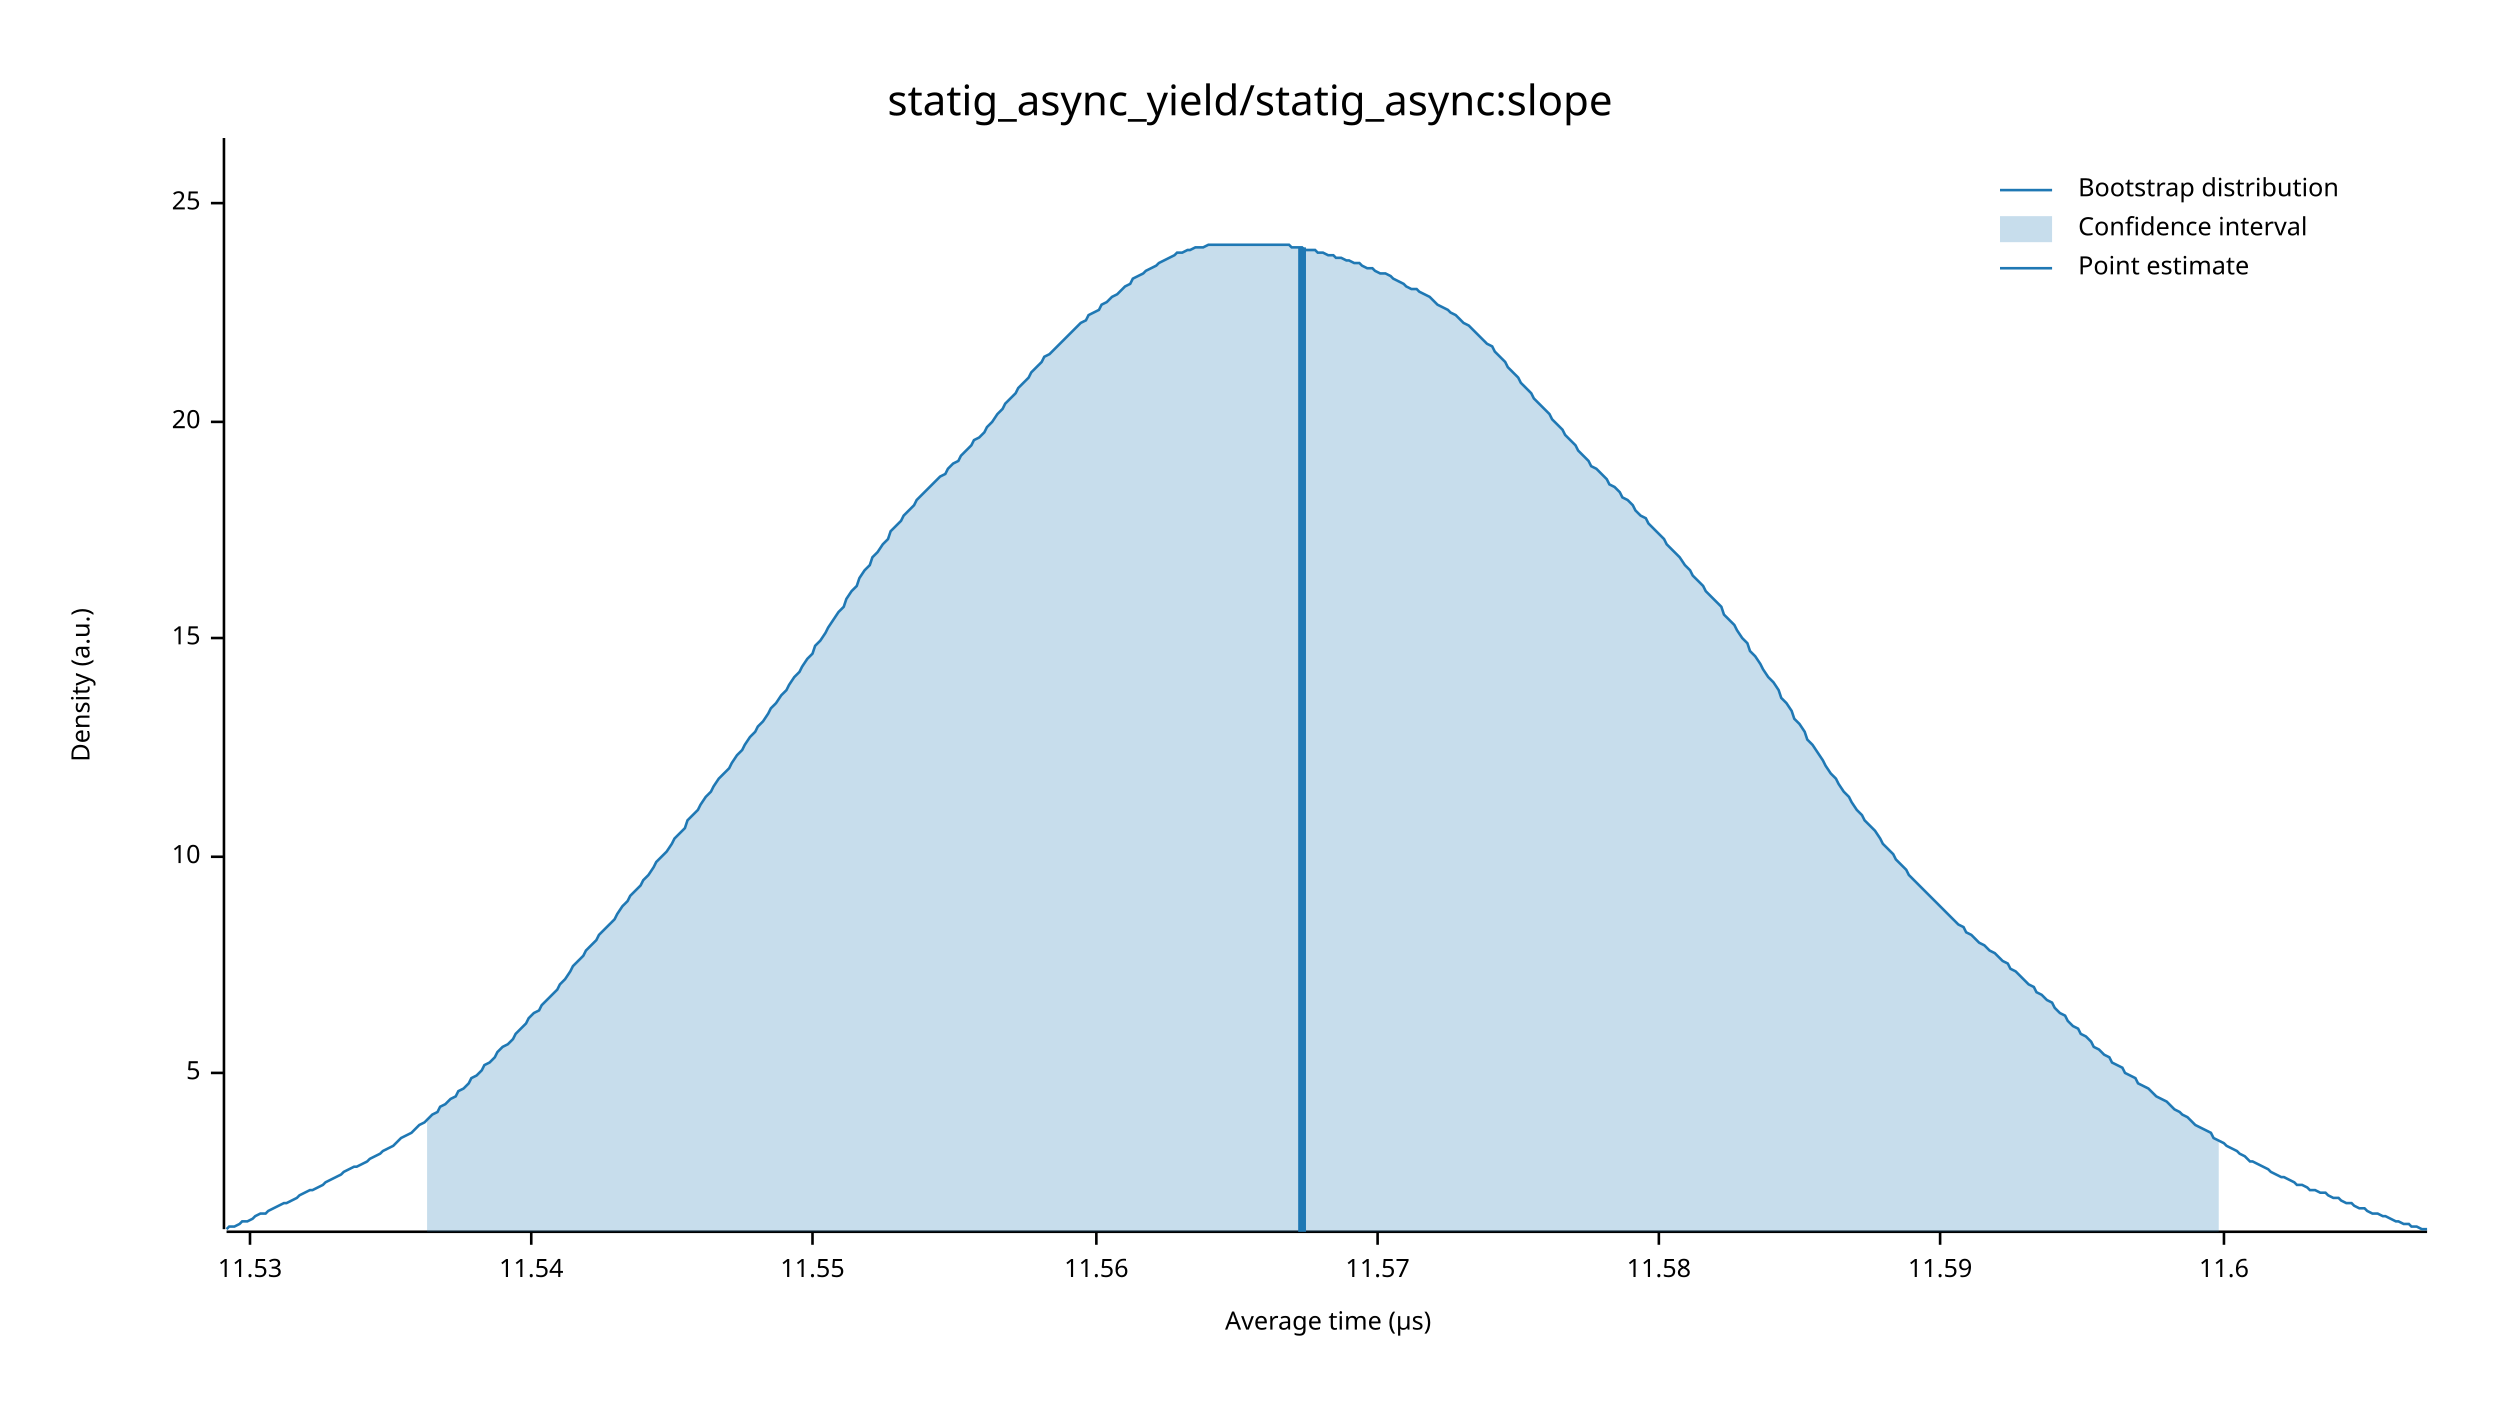
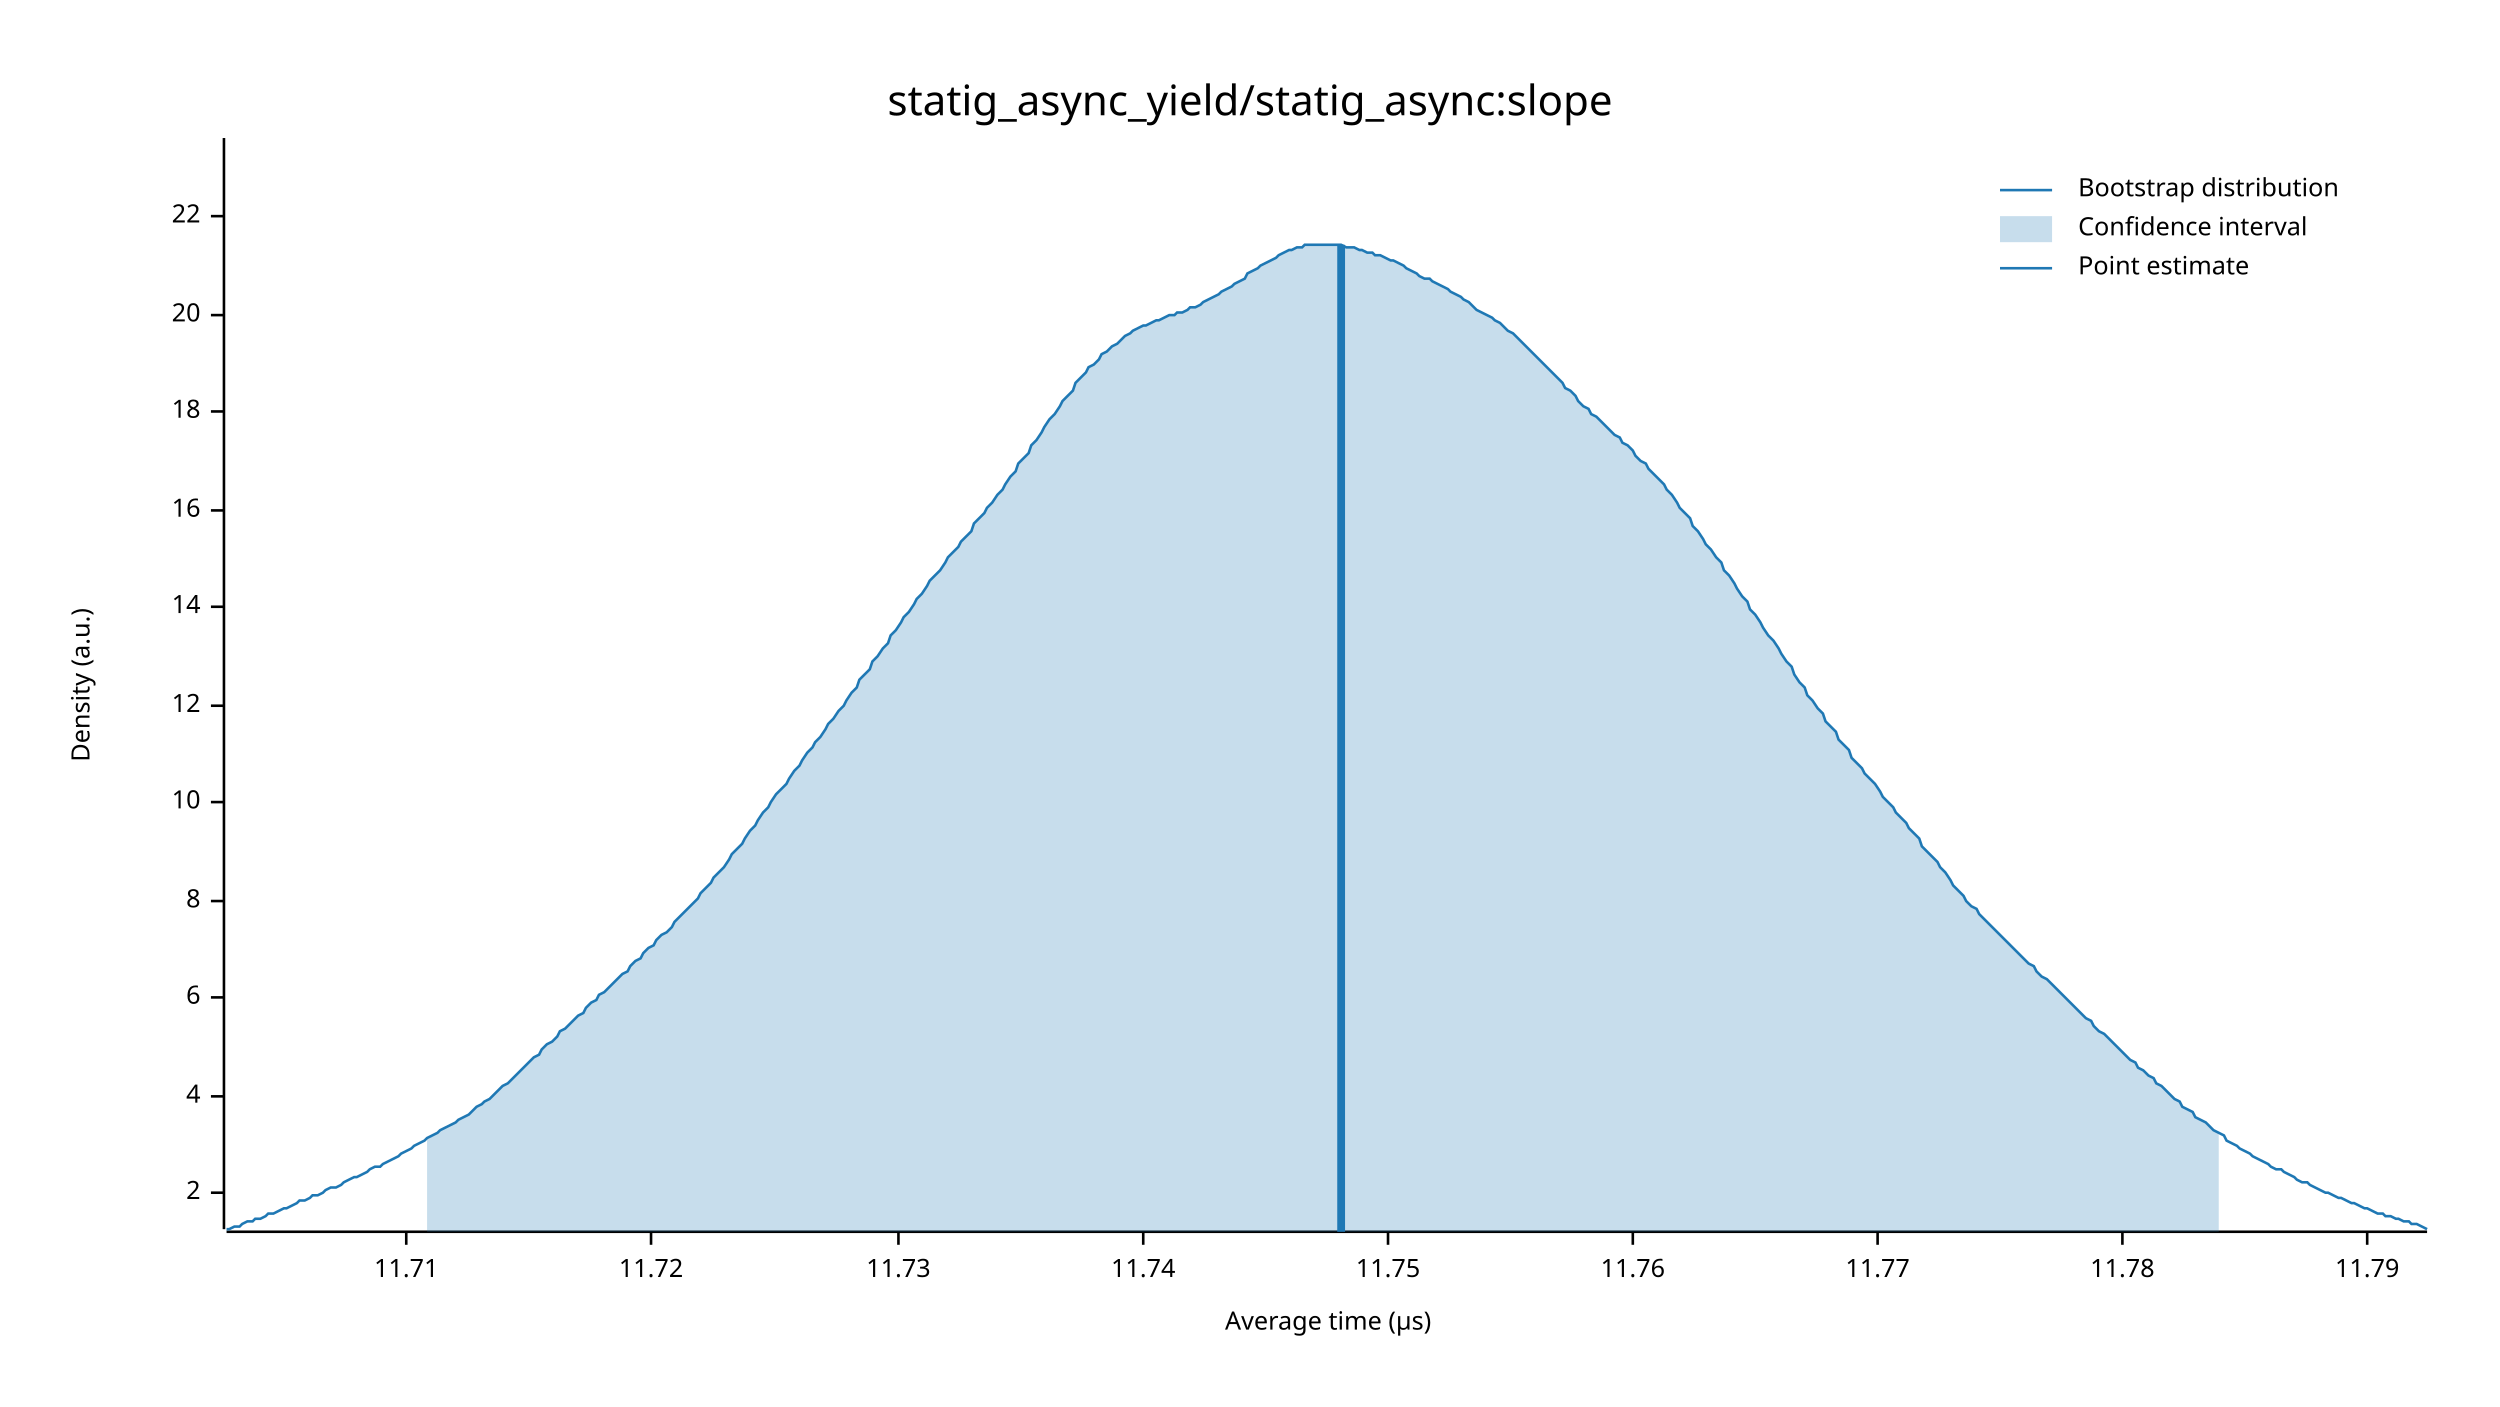
<svg xmlns="http://www.w3.org/2000/svg" width="960" height="540" viewBox="0 0 960 540">
  <text x="480" y="32" dy="0.76em" text-anchor="middle" font-family="sans-serif" font-size="16.129" opacity="1" fill="#000000">
statig_async_yield/statig_async:slope
</text>
  <text x="27" y="263" dy="0.76em" text-anchor="middle" font-family="sans-serif" font-size="9.677" opacity="1" fill="#000000" transform="rotate(270, 27, 263)">
Density (a.u.)
</text>
  <text x="510" y="513" dy="-0.5ex" text-anchor="middle" font-family="sans-serif" font-size="9.677" opacity="1" fill="#000000">
Average time (µs)
</text>
  <polyline fill="none" opacity="1" stroke="#000000" stroke-width="1" points="86,53 86,472 " />
-   <text x="77" y="412" dy="0.5ex" text-anchor="end" font-family="sans-serif" font-size="9.677" opacity="1" fill="#000000">
- 5
+   <text x="77" y="458" dy="0.5ex" text-anchor="end" font-family="sans-serif" font-size="9.677" opacity="1" fill="#000000">
+ 2
</text>
-   <polyline fill="none" opacity="1" stroke="#000000" stroke-width="1" points="81,412 86,412 " />
-   <text x="77" y="329" dy="0.5ex" text-anchor="end" font-family="sans-serif" font-size="9.677" opacity="1" fill="#000000">
+   <polyline fill="none" opacity="1" stroke="#000000" stroke-width="1" points="81,458 86,458 " />
+   <text x="77" y="421" dy="0.5ex" text-anchor="end" font-family="sans-serif" font-size="9.677" opacity="1" fill="#000000">
+ 4
+ </text>
+   <polyline fill="none" opacity="1" stroke="#000000" stroke-width="1" points="81,421 86,421 " />
+   <text x="77" y="383" dy="0.5ex" text-anchor="end" font-family="sans-serif" font-size="9.677" opacity="1" fill="#000000">
+ 6
+ </text>
+   <polyline fill="none" opacity="1" stroke="#000000" stroke-width="1" points="81,383 86,383 " />
+   <text x="77" y="346" dy="0.5ex" text-anchor="end" font-family="sans-serif" font-size="9.677" opacity="1" fill="#000000">
+ 8
+ </text>
+   <polyline fill="none" opacity="1" stroke="#000000" stroke-width="1" points="81,346 86,346 " />
+   <text x="77" y="308" dy="0.5ex" text-anchor="end" font-family="sans-serif" font-size="9.677" opacity="1" fill="#000000">
10
</text>
-   <polyline fill="none" opacity="1" stroke="#000000" stroke-width="1" points="81,329 86,329 " />
-   <text x="77" y="245" dy="0.5ex" text-anchor="end" font-family="sans-serif" font-size="9.677" opacity="1" fill="#000000">
- 15
+   <polyline fill="none" opacity="1" stroke="#000000" stroke-width="1" points="81,308 86,308 " />
+   <text x="77" y="271" dy="0.5ex" text-anchor="end" font-family="sans-serif" font-size="9.677" opacity="1" fill="#000000">
+ 12
</text>
-   <polyline fill="none" opacity="1" stroke="#000000" stroke-width="1" points="81,245 86,245 " />
-   <text x="77" y="162" dy="0.5ex" text-anchor="end" font-family="sans-serif" font-size="9.677" opacity="1" fill="#000000">
+   <polyline fill="none" opacity="1" stroke="#000000" stroke-width="1" points="81,271 86,271 " />
+   <text x="77" y="233" dy="0.5ex" text-anchor="end" font-family="sans-serif" font-size="9.677" opacity="1" fill="#000000">
+ 14
+ </text>
+   <polyline fill="none" opacity="1" stroke="#000000" stroke-width="1" points="81,233 86,233 " />
+   <text x="77" y="196" dy="0.5ex" text-anchor="end" font-family="sans-serif" font-size="9.677" opacity="1" fill="#000000">
+ 16
+ </text>
+   <polyline fill="none" opacity="1" stroke="#000000" stroke-width="1" points="81,196 86,196 " />
+   <text x="77" y="158" dy="0.5ex" text-anchor="end" font-family="sans-serif" font-size="9.677" opacity="1" fill="#000000">
+ 18
+ </text>
+   <polyline fill="none" opacity="1" stroke="#000000" stroke-width="1" points="81,158 86,158 " />
+   <text x="77" y="121" dy="0.5ex" text-anchor="end" font-family="sans-serif" font-size="9.677" opacity="1" fill="#000000">
20
</text>
-   <polyline fill="none" opacity="1" stroke="#000000" stroke-width="1" points="81,162 86,162 " />
-   <text x="77" y="78" dy="0.5ex" text-anchor="end" font-family="sans-serif" font-size="9.677" opacity="1" fill="#000000">
- 25
+   <polyline fill="none" opacity="1" stroke="#000000" stroke-width="1" points="81,121 86,121 " />
+   <text x="77" y="83" dy="0.5ex" text-anchor="end" font-family="sans-serif" font-size="9.677" opacity="1" fill="#000000">
+ 22
</text>
-   <polyline fill="none" opacity="1" stroke="#000000" stroke-width="1" points="81,78 86,78 " />
+   <polyline fill="none" opacity="1" stroke="#000000" stroke-width="1" points="81,83 86,83 " />
  <polyline fill="none" opacity="1" stroke="#000000" stroke-width="1" points="87,473 932,473 " />
-   <text x="96" y="483" dy="0.76em" text-anchor="middle" font-family="sans-serif" font-size="9.677" opacity="1" fill="#000000">
- 11.53
+   <text x="156" y="483" dy="0.76em" text-anchor="middle" font-family="sans-serif" font-size="9.677" opacity="1" fill="#000000">
+ 11.71
</text>
-   <polyline fill="none" opacity="1" stroke="#000000" stroke-width="1" points="96,473 96,478 " />
-   <text x="204" y="483" dy="0.76em" text-anchor="middle" font-family="sans-serif" font-size="9.677" opacity="1" fill="#000000">
- 11.54
+   <polyline fill="none" opacity="1" stroke="#000000" stroke-width="1" points="156,473 156,478 " />
+   <text x="250" y="483" dy="0.76em" text-anchor="middle" font-family="sans-serif" font-size="9.677" opacity="1" fill="#000000">
+ 11.72
</text>
-   <polyline fill="none" opacity="1" stroke="#000000" stroke-width="1" points="204,473 204,478 " />
-   <text x="312" y="483" dy="0.76em" text-anchor="middle" font-family="sans-serif" font-size="9.677" opacity="1" fill="#000000">
- 11.55
+   <polyline fill="none" opacity="1" stroke="#000000" stroke-width="1" points="250,473 250,478 " />
+   <text x="345" y="483" dy="0.76em" text-anchor="middle" font-family="sans-serif" font-size="9.677" opacity="1" fill="#000000">
+ 11.73
</text>
-   <polyline fill="none" opacity="1" stroke="#000000" stroke-width="1" points="312,473 312,478 " />
-   <text x="421" y="483" dy="0.76em" text-anchor="middle" font-family="sans-serif" font-size="9.677" opacity="1" fill="#000000">
- 11.56
+   <polyline fill="none" opacity="1" stroke="#000000" stroke-width="1" points="345,473 345,478 " />
+   <text x="439" y="483" dy="0.76em" text-anchor="middle" font-family="sans-serif" font-size="9.677" opacity="1" fill="#000000">
+ 11.74
</text>
-   <polyline fill="none" opacity="1" stroke="#000000" stroke-width="1" points="421,473 421,478 " />
-   <text x="529" y="483" dy="0.76em" text-anchor="middle" font-family="sans-serif" font-size="9.677" opacity="1" fill="#000000">
- 11.57
+   <polyline fill="none" opacity="1" stroke="#000000" stroke-width="1" points="439,473 439,478 " />
+   <text x="533" y="483" dy="0.76em" text-anchor="middle" font-family="sans-serif" font-size="9.677" opacity="1" fill="#000000">
+ 11.75
</text>
-   <polyline fill="none" opacity="1" stroke="#000000" stroke-width="1" points="529,473 529,478 " />
-   <text x="637" y="483" dy="0.76em" text-anchor="middle" font-family="sans-serif" font-size="9.677" opacity="1" fill="#000000">
- 11.58
+   <polyline fill="none" opacity="1" stroke="#000000" stroke-width="1" points="533,473 533,478 " />
+   <text x="627" y="483" dy="0.76em" text-anchor="middle" font-family="sans-serif" font-size="9.677" opacity="1" fill="#000000">
+ 11.76
</text>
-   <polyline fill="none" opacity="1" stroke="#000000" stroke-width="1" points="637,473 637,478 " />
-   <text x="745" y="483" dy="0.76em" text-anchor="middle" font-family="sans-serif" font-size="9.677" opacity="1" fill="#000000">
- 11.59
+   <polyline fill="none" opacity="1" stroke="#000000" stroke-width="1" points="627,473 627,478 " />
+   <text x="721" y="483" dy="0.76em" text-anchor="middle" font-family="sans-serif" font-size="9.677" opacity="1" fill="#000000">
+ 11.77
</text>
-   <polyline fill="none" opacity="1" stroke="#000000" stroke-width="1" points="745,473 745,478 " />
-   <text x="854" y="483" dy="0.76em" text-anchor="middle" font-family="sans-serif" font-size="9.677" opacity="1" fill="#000000">
- 11.6
+   <polyline fill="none" opacity="1" stroke="#000000" stroke-width="1" points="721,473 721,478 " />
+   <text x="815" y="483" dy="0.76em" text-anchor="middle" font-family="sans-serif" font-size="9.677" opacity="1" fill="#000000">
+ 11.78
</text>
-   <polyline fill="none" opacity="1" stroke="#000000" stroke-width="1" points="854,473 854,478 " />
-   <polyline fill="none" opacity="1" stroke="#1F78B4" stroke-width="1" points="87,472 88,471 90,471 92,470 93,469 95,469 97,468 98,467 100,466 102,466 103,465 105,464 107,463 109,462 110,462 112,461 114,460 115,459 117,458 119,457 120,457 122,456 124,455 125,454 127,453 129,452 131,451 132,450 134,449 136,448 137,448 139,447 141,446 142,445 144,444 146,443 147,442 149,441 151,440 153,438 154,437 156,436 158,435 159,434 161,432 163,431 164,430 166,428 168,427 169,425 171,424 173,422 175,421 176,419 178,418 180,416 181,414 183,413 185,411 186,409 188,408 190,406 191,404 193,402 195,401 197,399 198,397 200,395 202,393 203,391 205,389 207,388 208,386 210,384 212,382 214,380 215,378 217,376 219,373 220,371 222,369 224,367 225,365 227,363 229,361 230,359 232,357 234,355 236,353 237,351 239,348 241,346 242,344 244,342 246,340 247,338 249,336 251,333 252,331 254,329 256,327 258,324 259,322 261,320 263,318 264,315 266,313 268,311 269,309 271,306 273,304 274,302 276,299 278,297 280,295 281,293 283,290 285,288 286,286 288,283 290,281 291,279 293,277 295,274 296,272 298,270 300,267 302,265 303,263 305,260 307,258 308,256 310,253 312,251 313,248 315,246 317,243 318,241 320,238 322,235 324,233 325,230 327,227 329,225 330,222 332,219 334,217 335,214 337,212 339,209 341,207 342,204 344,202 346,200 347,198 349,196 351,194 352,192 354,190 356,188 357,187 359,185 361,183 363,182 364,180 366,178 368,177 369,175 371,173 373,171 374,169 376,168 378,166 379,164 381,162 383,159 385,157 386,155 388,153 390,151 391,149 393,147 395,145 396,143 398,141 400,139 401,137 403,136 405,134 407,132 408,131 410,129 412,127 413,126 415,124 417,123 418,121 420,120 422,119 423,117 425,116 427,114 429,113 430,112 432,110 434,109 435,107 437,106 439,105 440,104 442,103 444,102 445,101 447,100 449,99 451,98 452,97 454,97 456,96 457,96 459,95 461,95 462,95 464,94 466,94 468,94 469,94 471,94 473,94 474,94 476,94 478,94 479,94 481,94 483,94 484,94 486,94 488,94 490,94 491,94 493,94 495,94 496,95 498,95 500,95 501,96 503,96 505,96 506,97 508,97 510,98 512,98 513,99 515,99 517,100 518,100 520,101 522,101 523,102 525,103 527,103 528,104 530,105 532,105 534,106 535,107 537,108 539,109 540,110 542,111 544,111 545,112 547,113 549,114 550,115 552,117 554,118 556,119 557,120 559,121 561,123 562,124 564,125 566,127 567,128 569,130 571,132 573,133 574,135 576,137 578,139 579,141 581,143 583,145 584,147 586,149 588,151 589,153 591,155 593,157 595,159 596,161 598,163 600,165 601,167 603,169 605,171 606,173 608,175 610,177 611,179 613,180 615,182 617,184 618,186 620,187 622,189 623,191 625,192 627,194 628,196 630,198 632,199 633,201 635,203 637,205 639,207 640,209 642,211 644,213 645,214 647,217 649,219 650,221 652,223 654,225 655,227 657,229 659,231 661,233 662,236 664,238 666,240 667,242 669,245 671,247 672,250 674,252 676,255 677,257 679,260 681,262 683,265 684,268 686,270 688,273 689,276 691,278 693,281 694,284 696,286 698,289 700,292 701,294 703,297 705,299 706,301 708,304 710,306 711,308 713,311 715,313 716,315 718,317 720,319 722,322 723,324 725,326 727,328 728,330 730,332 732,334 733,336 735,338 737,340 738,341 740,343 742,345 744,347 745,348 747,350 749,352 750,353 752,355 754,356 755,358 757,359 759,361 760,362 762,363 764,365 766,366 767,367 769,369 771,370 772,372 774,373 776,375 777,376 779,378 781,379 782,381 784,382 786,384 788,385 789,387 791,389 793,390 794,392 796,394 798,395 799,397 801,398 803,400 804,402 806,403 808,405 810,406 811,408 813,409 815,410 816,412 818,413 820,414 821,416 823,417 825,418 827,420 828,421 830,422 832,423 833,424 835,426 837,427 838,428 840,429 842,431 843,432 845,433 847,434 849,435 850,437 852,438 854,439 855,440 857,441 859,442 860,443 862,444 864,446 865,446 867,447 869,448 871,449 872,450 874,451 876,452 877,452 879,453 881,454 882,455 884,455 886,456 887,457 889,457 891,458 893,458 894,459 896,460 898,460 899,461 901,462 903,462 904,463 906,464 908,464 909,465 911,466 913,466 915,467 916,467 918,468 920,469 921,469 923,470 925,470 926,471 928,471 930,472 932,472 " />
-   <polygon opacity="0.25" fill="#1F78B4" points="164,430 166,428 168,427 169,425 171,424 173,422 175,421 176,419 178,418 180,416 181,414 183,413 185,411 186,409 188,408 190,406 191,404 193,402 195,401 197,399 198,397 200,395 202,393 203,391 205,389 207,388 208,386 210,384 212,382 214,380 215,378 217,376 219,373 220,371 222,369 224,367 225,365 227,363 229,361 230,359 232,357 234,355 236,353 237,351 239,348 241,346 242,344 244,342 246,340 247,338 249,336 251,333 252,331 254,329 256,327 258,324 259,322 261,320 263,318 264,315 266,313 268,311 269,309 271,306 273,304 274,302 276,299 278,297 280,295 281,293 283,290 285,288 286,286 288,283 290,281 291,279 293,277 295,274 296,272 298,270 300,267 302,265 303,263 305,260 307,258 308,256 310,253 312,251 313,248 315,246 317,243 318,241 320,238 322,235 324,233 325,230 327,227 329,225 330,222 332,219 334,217 335,214 337,212 339,209 341,207 342,204 344,202 346,200 347,198 349,196 351,194 352,192 354,190 356,188 357,187 359,185 361,183 363,182 364,180 366,178 368,177 369,175 371,173 373,171 374,169 376,168 378,166 379,164 381,162 383,159 385,157 386,155 388,153 390,151 391,149 393,147 395,145 396,143 398,141 400,139 401,137 403,136 405,134 407,132 408,131 410,129 412,127 413,126 415,124 417,123 418,121 420,120 422,119 423,117 425,116 427,114 429,113 430,112 432,110 434,109 435,107 437,106 439,105 440,104 442,103 444,102 445,101 447,100 449,99 451,98 452,97 454,97 456,96 457,96 459,95 461,95 462,95 464,94 466,94 468,94 469,94 471,94 473,94 474,94 476,94 478,94 479,94 481,94 483,94 484,94 486,94 488,94 490,94 491,94 493,94 495,94 496,95 498,95 500,95 501,96 503,96 505,96 506,97 508,97 510,98 512,98 513,99 515,99 517,100 518,100 520,101 522,101 523,102 525,103 527,103 528,104 530,105 532,105 534,106 535,107 537,108 539,109 540,110 542,111 544,111 545,112 547,113 549,114 550,115 552,117 554,118 556,119 557,120 559,121 561,123 562,124 564,125 566,127 567,128 569,130 571,132 573,133 574,135 576,137 578,139 579,141 581,143 583,145 584,147 586,149 588,151 589,153 591,155 593,157 595,159 596,161 598,163 600,165 601,167 603,169 605,171 606,173 608,175 610,177 611,179 613,180 615,182 617,184 618,186 620,187 622,189 623,191 625,192 627,194 628,196 630,198 632,199 633,201 635,203 637,205 639,207 640,209 642,211 644,213 645,214 647,217 649,219 650,221 652,223 654,225 655,227 657,229 659,231 661,233 662,236 664,238 666,240 667,242 669,245 671,247 672,250 674,252 676,255 677,257 679,260 681,262 683,265 684,268 686,270 688,273 689,276 691,278 693,281 694,284 696,286 698,289 700,292 701,294 703,297 705,299 706,301 708,304 710,306 711,308 713,311 715,313 716,315 718,317 720,319 722,322 723,324 725,326 727,328 728,330 730,332 732,334 733,336 735,338 737,340 738,341 740,343 742,345 744,347 745,348 747,350 749,352 750,353 752,355 754,356 755,358 757,359 759,361 760,362 762,363 764,365 766,366 767,367 769,369 771,370 772,372 774,373 776,375 777,376 779,378 781,379 782,381 784,382 786,384 788,385 789,387 791,389 793,390 794,392 796,394 798,395 799,397 801,398 803,400 804,402 806,403 808,405 810,406 811,408 813,409 815,410 816,412 818,413 820,414 821,416 823,417 825,418 827,420 828,421 830,422 832,423 833,424 835,426 837,427 838,428 840,429 842,431 843,432 845,433 847,434 849,435 850,437 852,438 852,473 164,473 " />
-   <polyline fill="none" opacity="1" stroke="#1F78B4" stroke-width="3" points="500,473 500,95 " />
+   <polyline fill="none" opacity="1" stroke="#000000" stroke-width="1" points="815,473 815,478 " />
+   <text x="909" y="483" dy="0.76em" text-anchor="middle" font-family="sans-serif" font-size="9.677" opacity="1" fill="#000000">
+ 11.79
+ </text>
+   <polyline fill="none" opacity="1" stroke="#000000" stroke-width="1" points="909,473 909,478 " />
+   <polyline fill="none" opacity="1" stroke="#1F78B4" stroke-width="1" points="87,472 88,472 90,471 92,471 93,470 95,469 97,469 98,468 100,468 102,467 103,466 105,466 107,465 109,464 110,464 112,463 114,462 115,461 117,461 119,460 120,459 122,459 124,458 125,457 127,456 129,456 131,455 132,454 134,453 136,452 137,452 139,451 141,450 142,449 144,448 146,448 147,447 149,446 151,445 153,444 154,443 156,442 158,441 159,440 161,439 163,438 164,437 166,436 168,435 169,434 171,433 173,432 175,431 176,430 178,429 180,428 181,427 183,425 185,424 186,423 188,422 190,420 191,419 193,417 195,416 197,414 198,413 200,411 202,409 203,408 205,406 207,405 208,403 210,401 212,400 214,398 215,396 217,395 219,393 220,392 222,390 224,389 225,387 227,385 229,384 230,382 232,381 234,379 236,377 237,376 239,374 241,373 242,371 244,369 246,368 247,366 249,364 251,363 252,361 254,359 256,358 258,356 259,354 261,352 263,350 264,349 266,347 268,345 269,343 271,341 273,339 274,337 276,335 278,333 280,330 281,328 283,326 285,324 286,322 288,319 290,317 291,315 293,312 295,310 296,308 298,305 300,303 302,301 303,299 305,296 307,294 308,292 310,289 312,287 313,285 315,283 317,280 318,278 320,276 322,273 324,271 325,269 327,266 329,264 330,261 332,259 334,257 335,254 337,252 339,249 341,247 342,244 344,242 346,239 347,237 349,235 351,232 352,230 354,228 356,225 357,223 359,221 361,219 363,216 364,214 366,212 368,210 369,208 371,206 373,204 374,201 376,199 378,197 379,195 381,193 383,190 385,188 386,186 388,183 390,181 391,178 393,176 395,174 396,171 398,169 400,166 401,164 403,161 405,159 407,156 408,154 410,152 412,150 413,147 415,145 417,143 418,141 420,140 422,138 423,136 425,135 427,133 429,132 430,131 432,129 434,128 435,127 437,126 439,125 440,125 442,124 444,123 445,123 447,122 449,121 451,121 452,120 454,120 456,119 457,118 459,118 461,117 462,116 464,115 466,114 468,113 469,112 471,111 473,110 474,109 476,108 478,107 479,105 481,104 483,103 484,102 486,101 488,100 490,99 491,98 493,97 495,96 496,96 498,95 500,95 501,94 503,94 505,94 506,94 508,94 510,94 512,94 513,94 515,94 517,95 518,95 520,95 522,96 523,96 525,97 527,97 528,98 530,98 532,99 534,100 535,100 537,101 539,102 540,103 542,104 544,105 545,106 547,107 549,107 550,108 552,109 554,110 556,111 557,112 559,113 561,114 562,115 564,116 566,118 567,119 569,120 571,121 573,122 574,123 576,124 578,126 579,127 581,128 583,130 584,131 586,133 588,135 589,136 591,138 593,140 595,142 596,143 598,145 600,147 601,149 603,150 605,152 606,154 608,156 610,157 611,159 613,160 615,162 617,164 618,165 620,167 622,168 623,170 625,171 627,173 628,175 630,177 632,178 633,180 635,182 637,184 639,186 640,188 642,190 644,193 645,195 647,197 649,199 650,202 652,204 654,207 655,209 657,211 659,214 661,216 662,219 664,221 666,224 667,226 669,229 671,231 672,234 674,236 676,239 677,241 679,244 681,246 683,249 684,251 686,254 688,256 689,259 691,262 693,264 694,267 696,269 698,272 700,274 701,277 703,279 705,281 706,284 708,286 710,288 711,291 713,293 715,295 716,297 718,299 720,301 722,304 723,306 725,308 727,310 728,312 730,314 732,316 733,318 735,320 737,322 738,325 740,327 742,329 744,331 745,333 747,335 749,338 750,340 752,342 754,344 755,346 757,348 759,349 760,351 762,353 764,355 766,357 767,358 769,360 771,362 772,363 774,365 776,367 777,368 779,370 781,371 782,373 784,375 786,376 788,378 789,379 791,381 793,383 794,384 796,386 798,388 799,389 801,391 803,392 804,394 806,396 808,397 810,399 811,400 813,402 815,404 816,405 818,407 820,408 821,410 823,411 825,413 827,414 828,416 830,417 832,419 833,420 835,422 837,423 838,425 840,426 842,427 843,429 845,430 847,431 849,433 850,434 852,435 854,436 855,438 857,439 859,440 860,441 862,442 864,443 865,444 867,445 869,446 871,447 872,448 874,449 876,449 877,450 879,451 881,452 882,453 884,454 886,454 887,455 889,456 891,457 893,458 894,458 896,459 898,460 899,460 901,461 903,462 904,462 906,463 908,464 909,464 911,465 913,466 915,466 916,467 918,467 920,468 921,468 923,469 925,469 926,470 928,470 930,471 932,472 " />
+   <polygon opacity="0.25" fill="#1F78B4" points="164,437 166,436 168,435 169,434 171,433 173,432 175,431 176,430 178,429 180,428 181,427 183,425 185,424 186,423 188,422 190,420 191,419 193,417 195,416 197,414 198,413 200,411 202,409 203,408 205,406 207,405 208,403 210,401 212,400 214,398 215,396 217,395 219,393 220,392 222,390 224,389 225,387 227,385 229,384 230,382 232,381 234,379 236,377 237,376 239,374 241,373 242,371 244,369 246,368 247,366 249,364 251,363 252,361 254,359 256,358 258,356 259,354 261,352 263,350 264,349 266,347 268,345 269,343 271,341 273,339 274,337 276,335 278,333 280,330 281,328 283,326 285,324 286,322 288,319 290,317 291,315 293,312 295,310 296,308 298,305 300,303 302,301 303,299 305,296 307,294 308,292 310,289 312,287 313,285 315,283 317,280 318,278 320,276 322,273 324,271 325,269 327,266 329,264 330,261 332,259 334,257 335,254 337,252 339,249 341,247 342,244 344,242 346,239 347,237 349,235 351,232 352,230 354,228 356,225 357,223 359,221 361,219 363,216 364,214 366,212 368,210 369,208 371,206 373,204 374,201 376,199 378,197 379,195 381,193 383,190 385,188 386,186 388,183 390,181 391,178 393,176 395,174 396,171 398,169 400,166 401,164 403,161 405,159 407,156 408,154 410,152 412,150 413,147 415,145 417,143 418,141 420,140 422,138 423,136 425,135 427,133 429,132 430,131 432,129 434,128 435,127 437,126 439,125 440,125 442,124 444,123 445,123 447,122 449,121 451,121 452,120 454,120 456,119 457,118 459,118 461,117 462,116 464,115 466,114 468,113 469,112 471,111 473,110 474,109 476,108 478,107 479,105 481,104 483,103 484,102 486,101 488,100 490,99 491,98 493,97 495,96 496,96 498,95 500,95 501,94 503,94 505,94 506,94 508,94 510,94 512,94 513,94 515,94 517,95 518,95 520,95 522,96 523,96 525,97 527,97 528,98 530,98 532,99 534,100 535,100 537,101 539,102 540,103 542,104 544,105 545,106 547,107 549,107 550,108 552,109 554,110 556,111 557,112 559,113 561,114 562,115 564,116 566,118 567,119 569,120 571,121 573,122 574,123 576,124 578,126 579,127 581,128 583,130 584,131 586,133 588,135 589,136 591,138 593,140 595,142 596,143 598,145 600,147 601,149 603,150 605,152 606,154 608,156 610,157 611,159 613,160 615,162 617,164 618,165 620,167 622,168 623,170 625,171 627,173 628,175 630,177 632,178 633,180 635,182 637,184 639,186 640,188 642,190 644,193 645,195 647,197 649,199 650,202 652,204 654,207 655,209 657,211 659,214 661,216 662,219 664,221 666,224 667,226 669,229 671,231 672,234 674,236 676,239 677,241 679,244 681,246 683,249 684,251 686,254 688,256 689,259 691,262 693,264 694,267 696,269 698,272 700,274 701,277 703,279 705,281 706,284 708,286 710,288 711,291 713,293 715,295 716,297 718,299 720,301 722,304 723,306 725,308 727,310 728,312 730,314 732,316 733,318 735,320 737,322 738,325 740,327 742,329 744,331 745,333 747,335 749,338 750,340 752,342 754,344 755,346 757,348 759,349 760,351 762,353 764,355 766,357 767,358 769,360 771,362 772,363 774,365 776,367 777,368 779,370 781,371 782,373 784,375 786,376 788,378 789,379 791,381 793,383 794,384 796,386 798,388 799,389 801,391 803,392 804,394 806,396 808,397 810,399 811,400 813,402 815,404 816,405 818,407 820,408 821,410 823,411 825,413 827,414 828,416 830,417 832,419 833,420 835,422 837,423 838,425 840,426 842,427 843,429 845,430 847,431 849,433 850,434 852,435 852,473 164,473 " />
+   <polyline fill="none" opacity="1" stroke="#1F78B4" stroke-width="3" points="515,473 515,94 " />
  <text x="798" y="68" dy="0.76em" text-anchor="start" font-family="sans-serif" font-size="9.677" opacity="1" fill="#000000">
Bootstrap distribution
</text>
  <text x="798" y="83" dy="0.76em" text-anchor="start" font-family="sans-serif" font-size="9.677" opacity="1" fill="#000000">
Confidence interval
</text>
  <text x="798" y="98" dy="0.76em" text-anchor="start" font-family="sans-serif" font-size="9.677" opacity="1" fill="#000000">
Point estimate
</text>
  <polyline fill="none" opacity="1" stroke="#1F78B4" stroke-width="1" points="768,73 788,73 " />
  <rect x="768" y="83" width="20" height="10" opacity="0.25" fill="#1F78B4" stroke="none" />
  <polyline fill="none" opacity="1" stroke="#1F78B4" stroke-width="1" points="768,103 788,103 " />
</svg>
